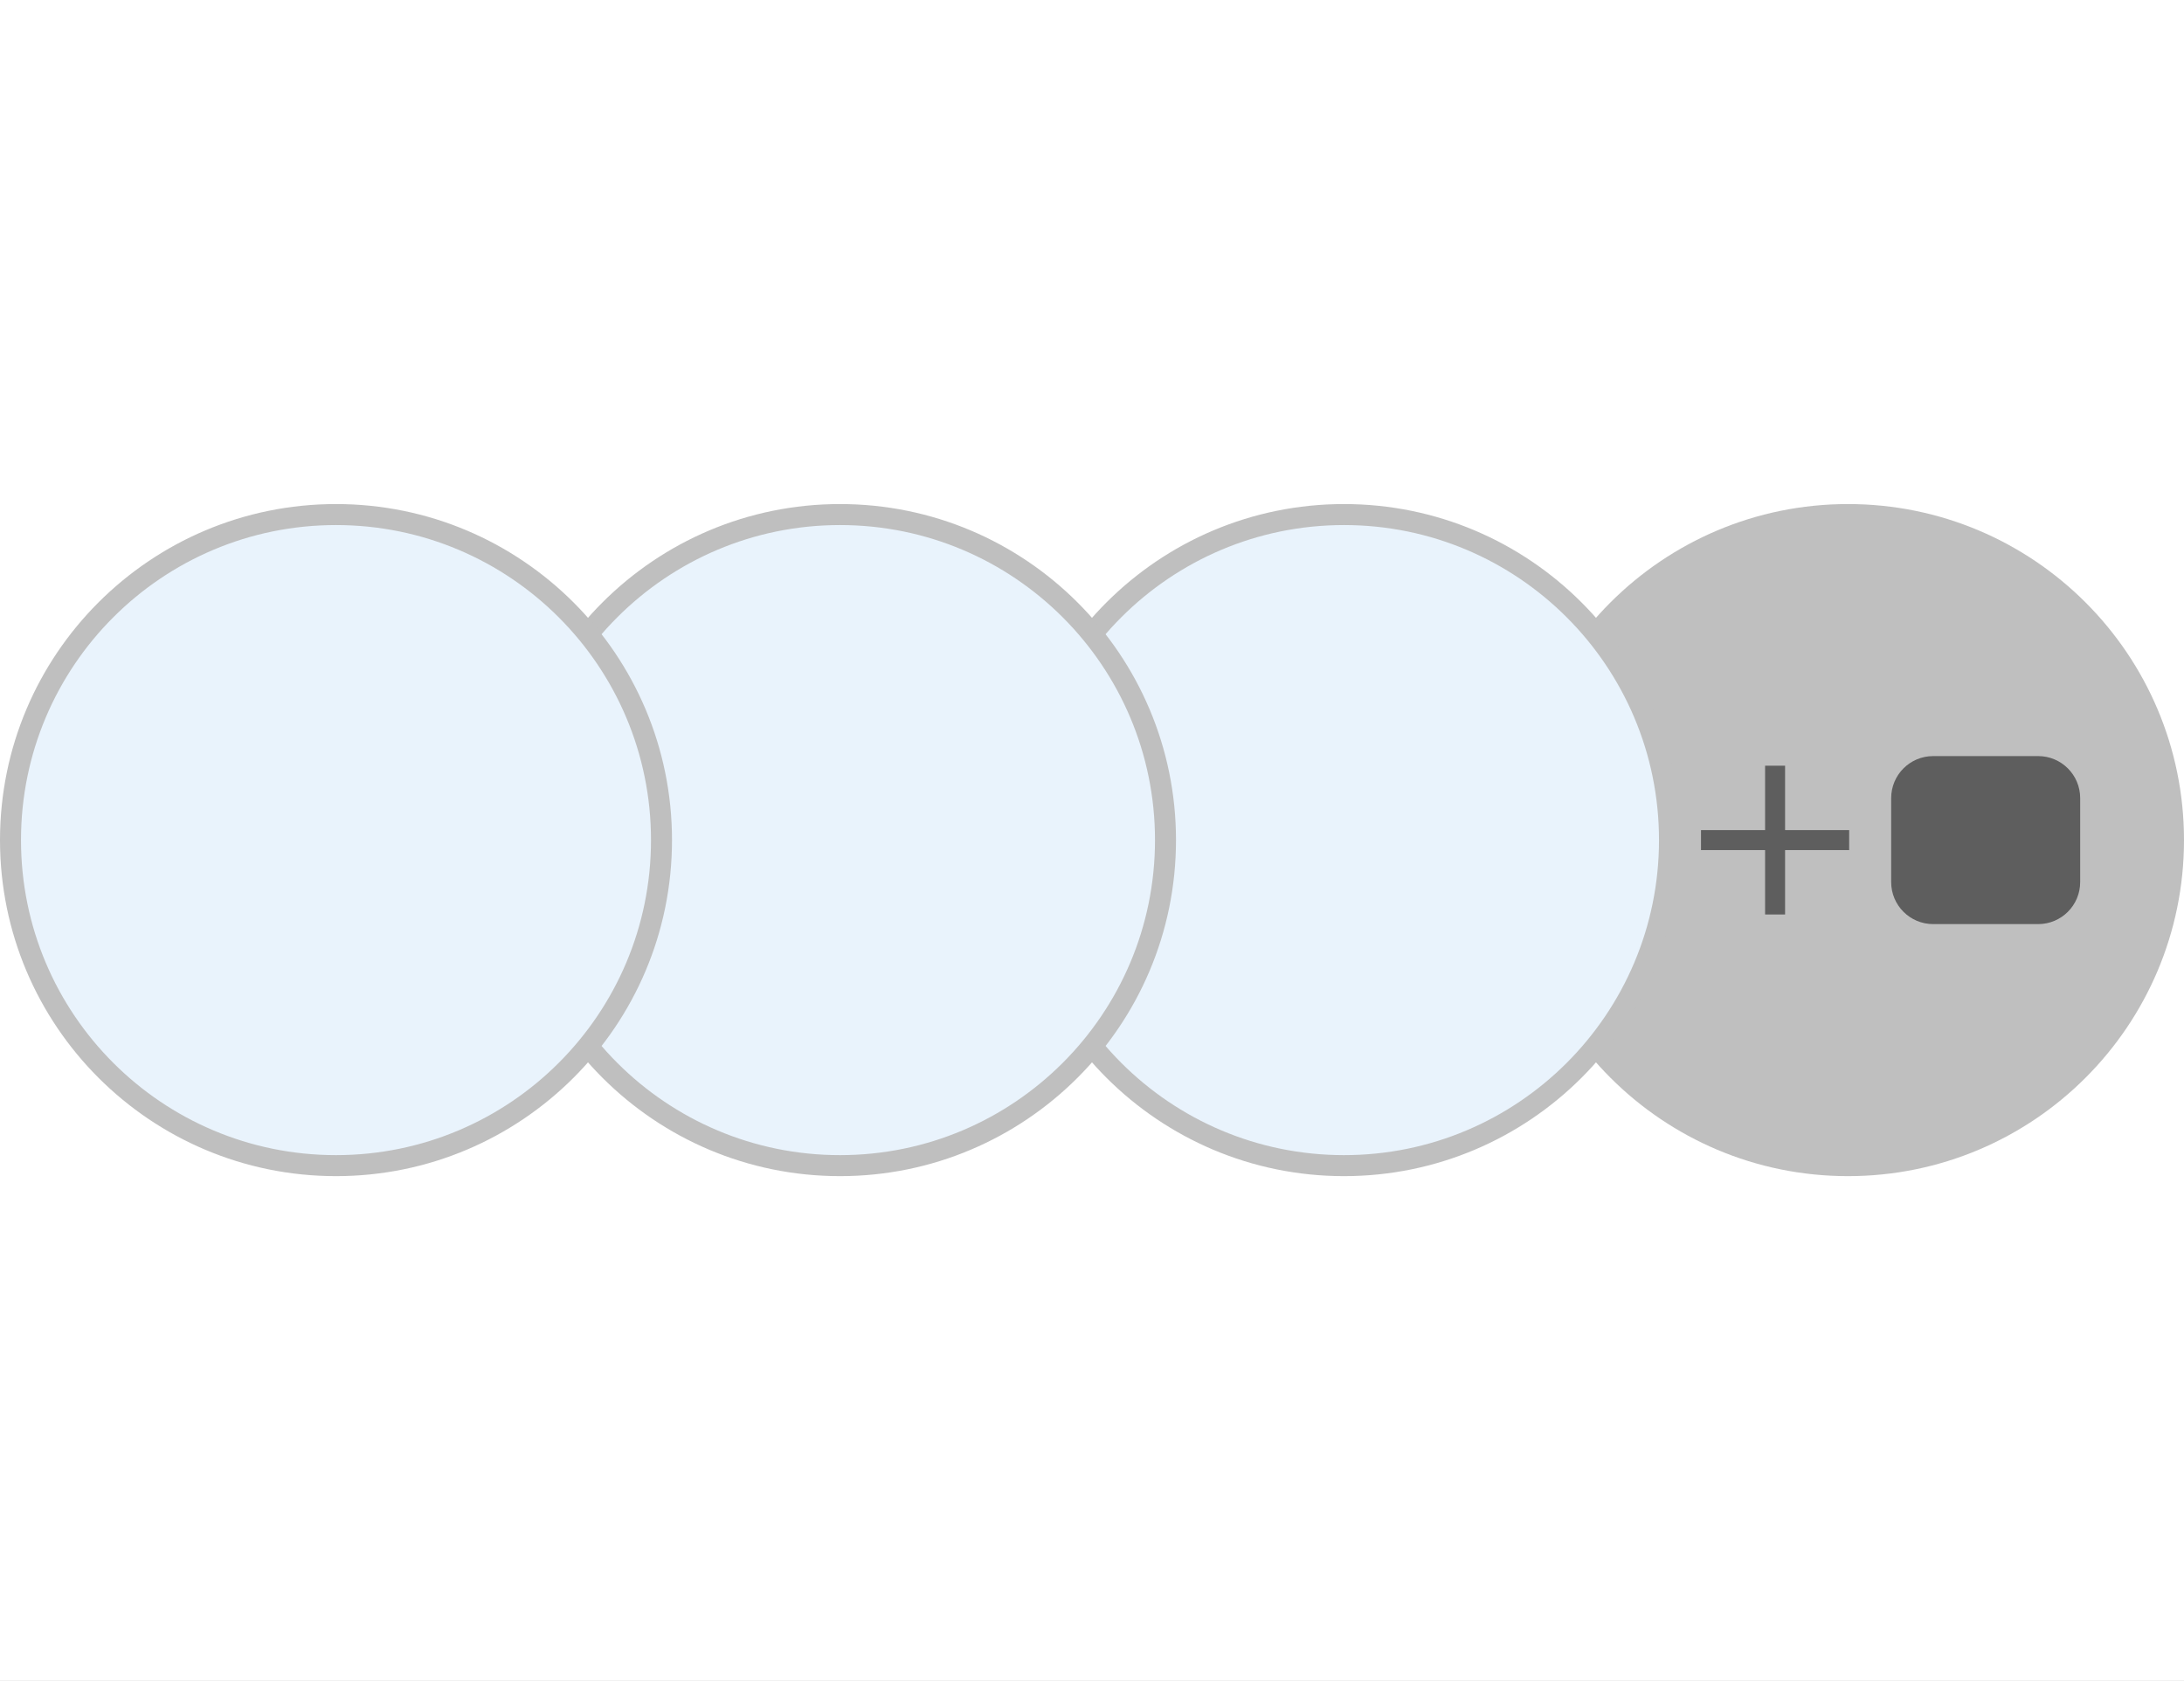
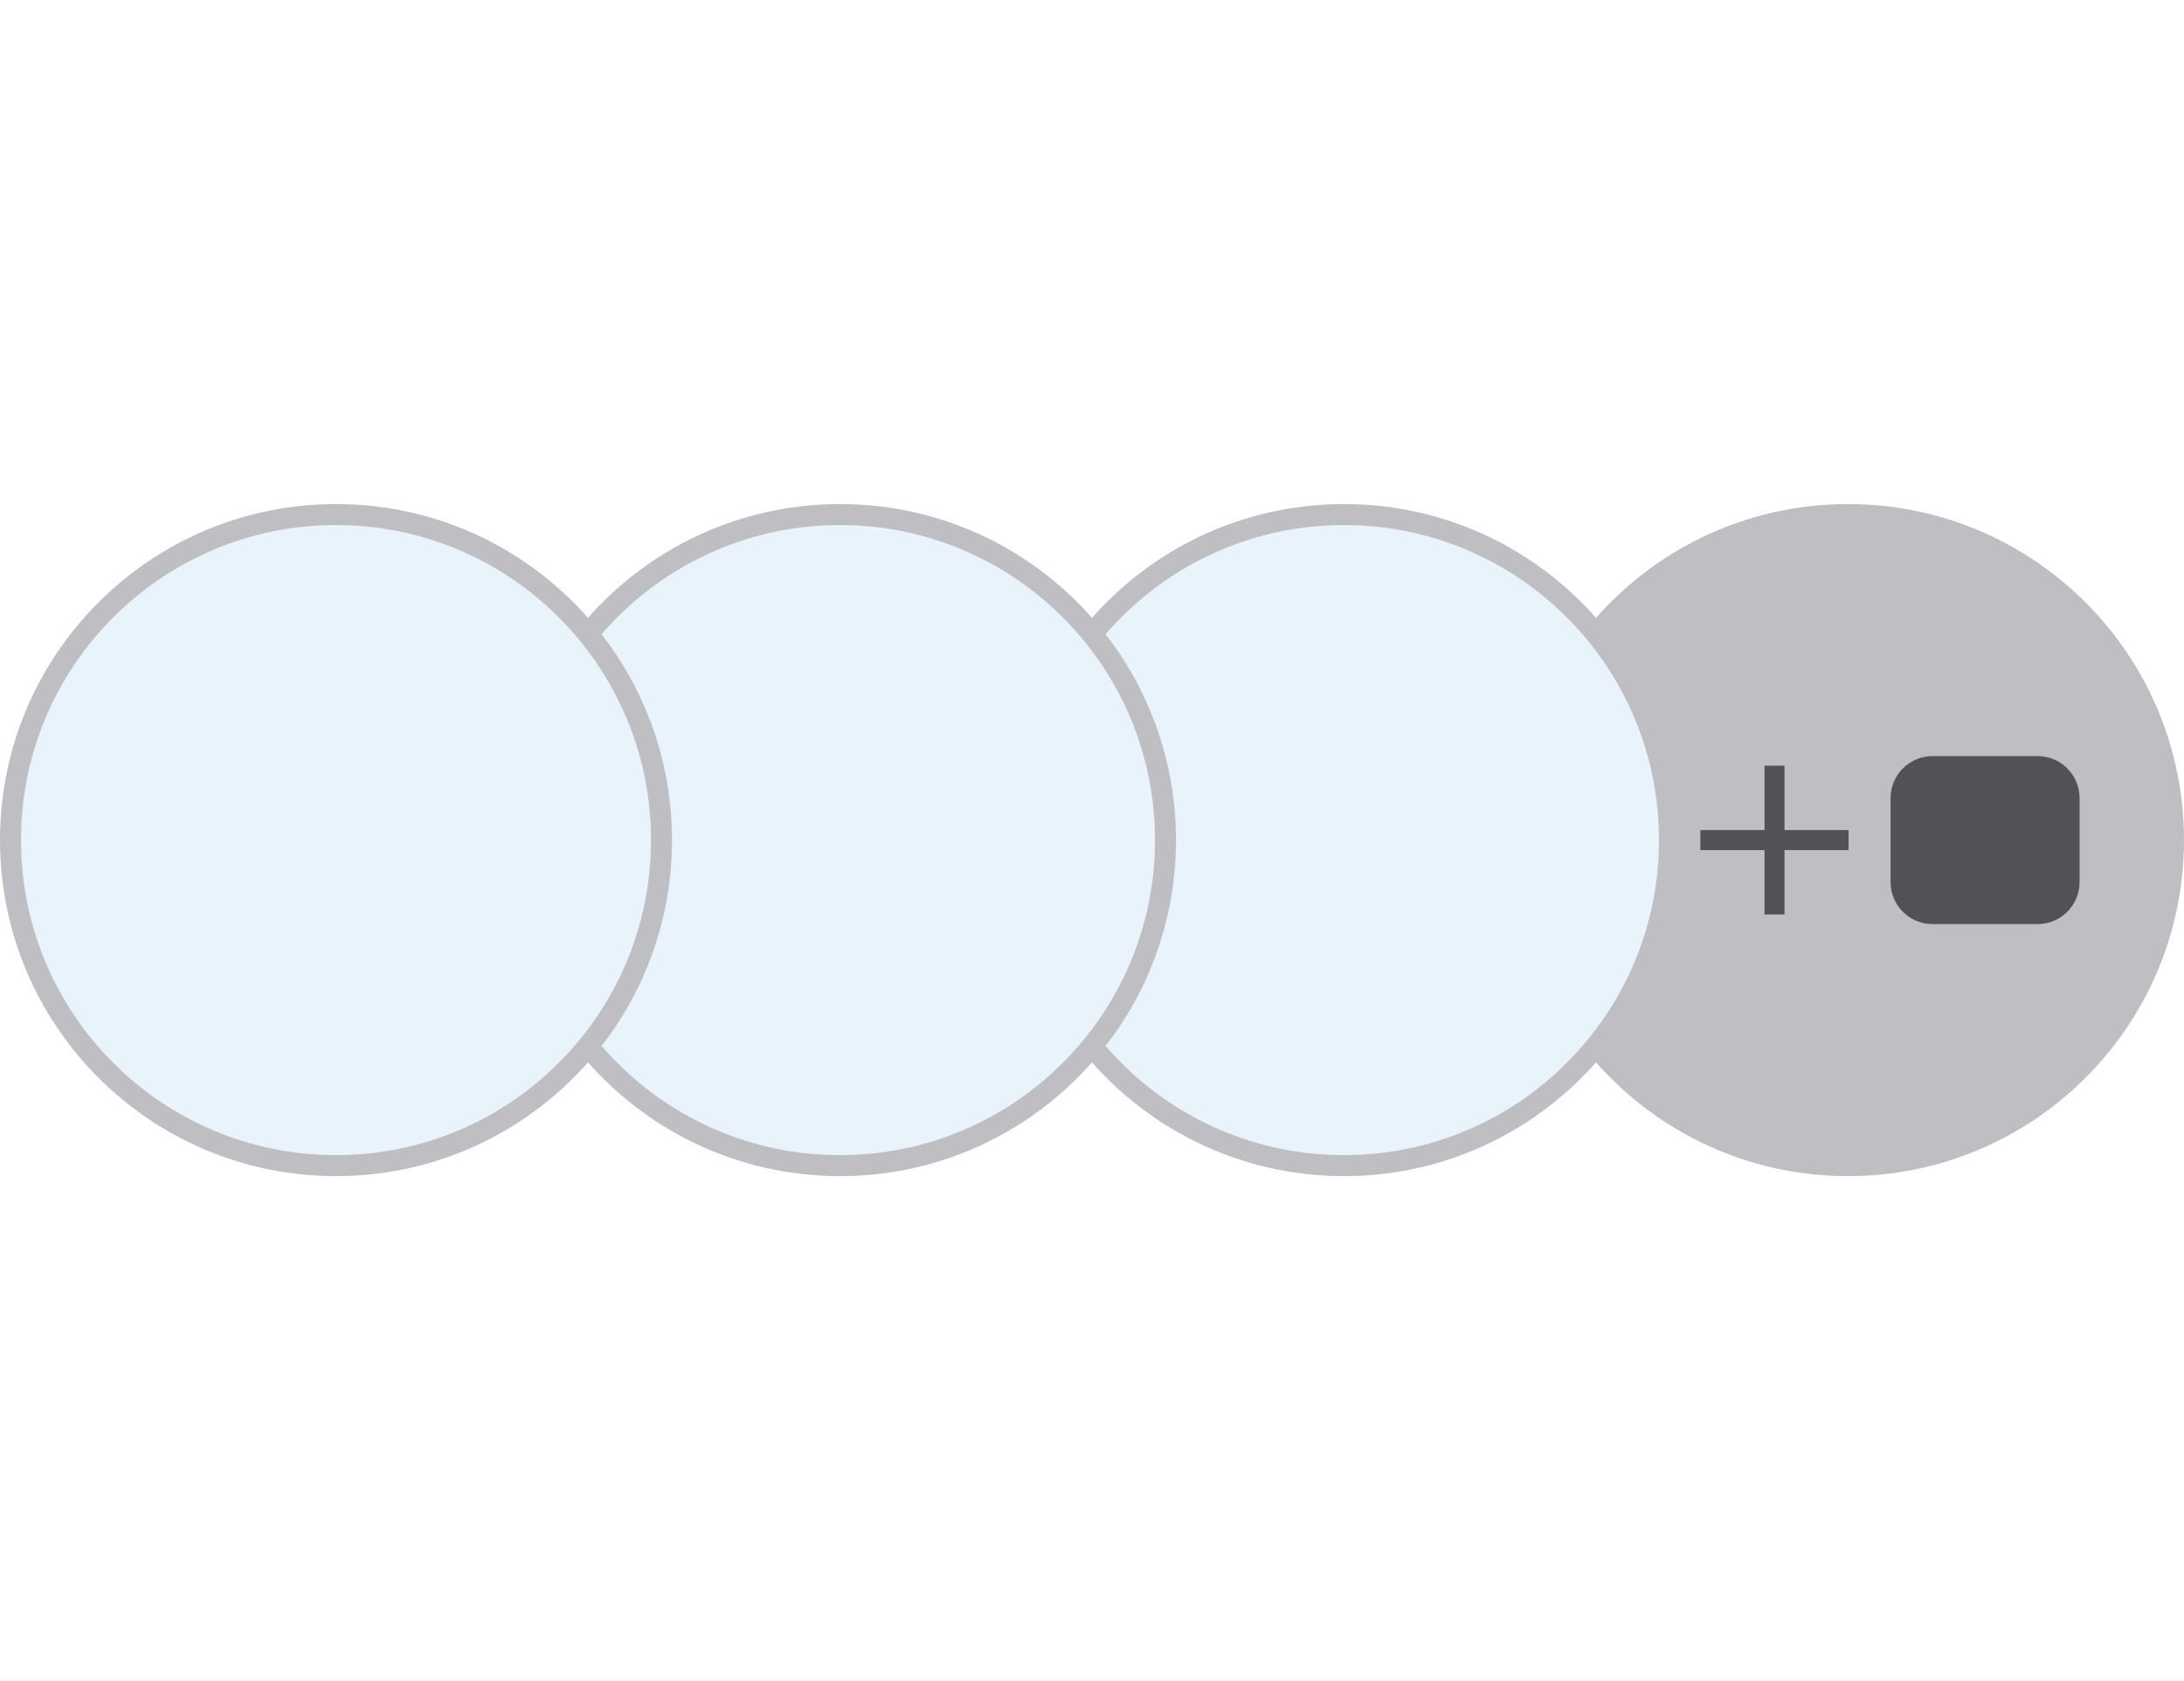
<svg xmlns="http://www.w3.org/2000/svg" width="104" height="80" viewBox="0 0 104 80" fill="none">
  <rect width="104" height="80" fill="white" />
-   <circle cx="88" cy="40" r="16" fill="#BFBFBF" />
-   <circle cx="64" cy="40" r="15.5" fill="#E9F3FC" stroke="#BFBFBF" />
-   <circle cx="40" cy="40" r="15.5" fill="#E9F3FC" stroke="#BFBFBF" />
-   <circle cx="16" cy="40" r="15.5" fill="#E9F3FC" stroke="#BFBFBF" />
-   <path d="M85.004 39.524V36.458H84.052V39.524H81V40.476H84.052V43.542H85.004V40.476H88.056V39.524H85.004Z" fill="#5E5E5E" />
-   <rect x="90.056" y="36" width="9" height="8" rx="2" fill="#5E5E5E" />
+   <rect x="72" y="24" width="32" height="32" rx="16" fill="#BFBFC3" />
+   <path d="M84.976 39.524V36.458H84.024V39.524H80.972V40.476H84.024V43.542H84.976V40.476H88.028V39.524H84.976Z" fill="#535158" />
+   <rect x="90.028" y="36" width="9" height="8" rx="2" fill="#535158" />
+   <rect x="48.5" y="24.5" width="31" height="31" rx="15.5" fill="#E9F3FC" />
+   <rect x="48.5" y="24.5" width="31" height="31" rx="15.5" stroke="#BFBFC3" />
+   <rect x="24.5" y="24.5" width="31" height="31" rx="15.5" fill="#E9F3FC" />
+   <rect x="24.5" y="24.5" width="31" height="31" rx="15.5" stroke="#BFBFC3" />
+   <rect x="0.5" y="24.5" width="31" height="31" rx="15.5" fill="#E9F3FC" />
+   <rect x="0.5" y="24.5" width="31" height="31" rx="15.5" stroke="#BFBFC3" />
</svg>
